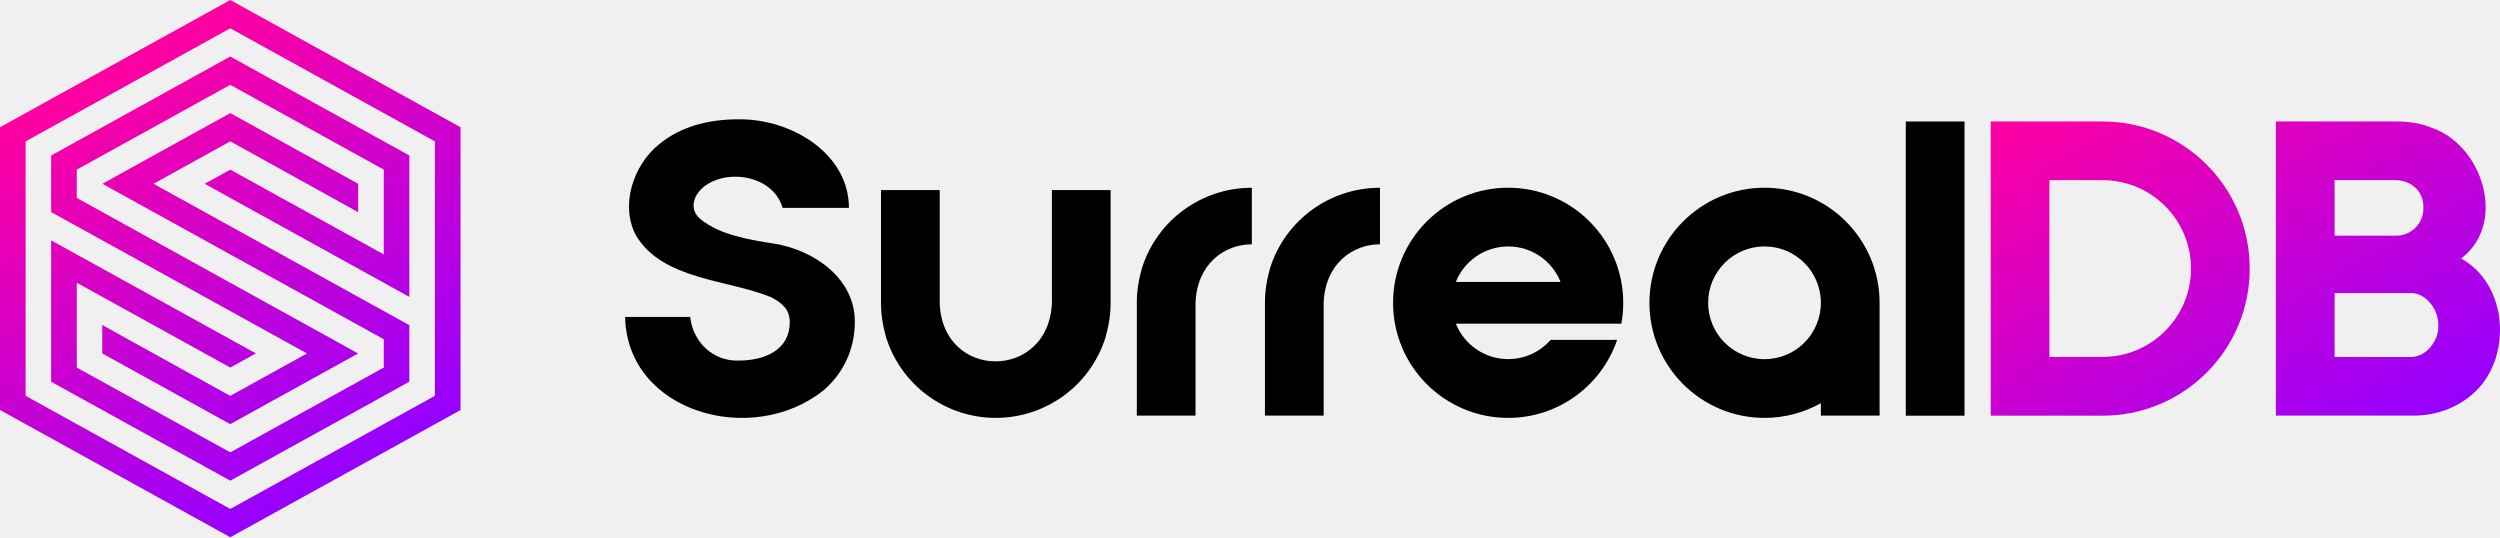
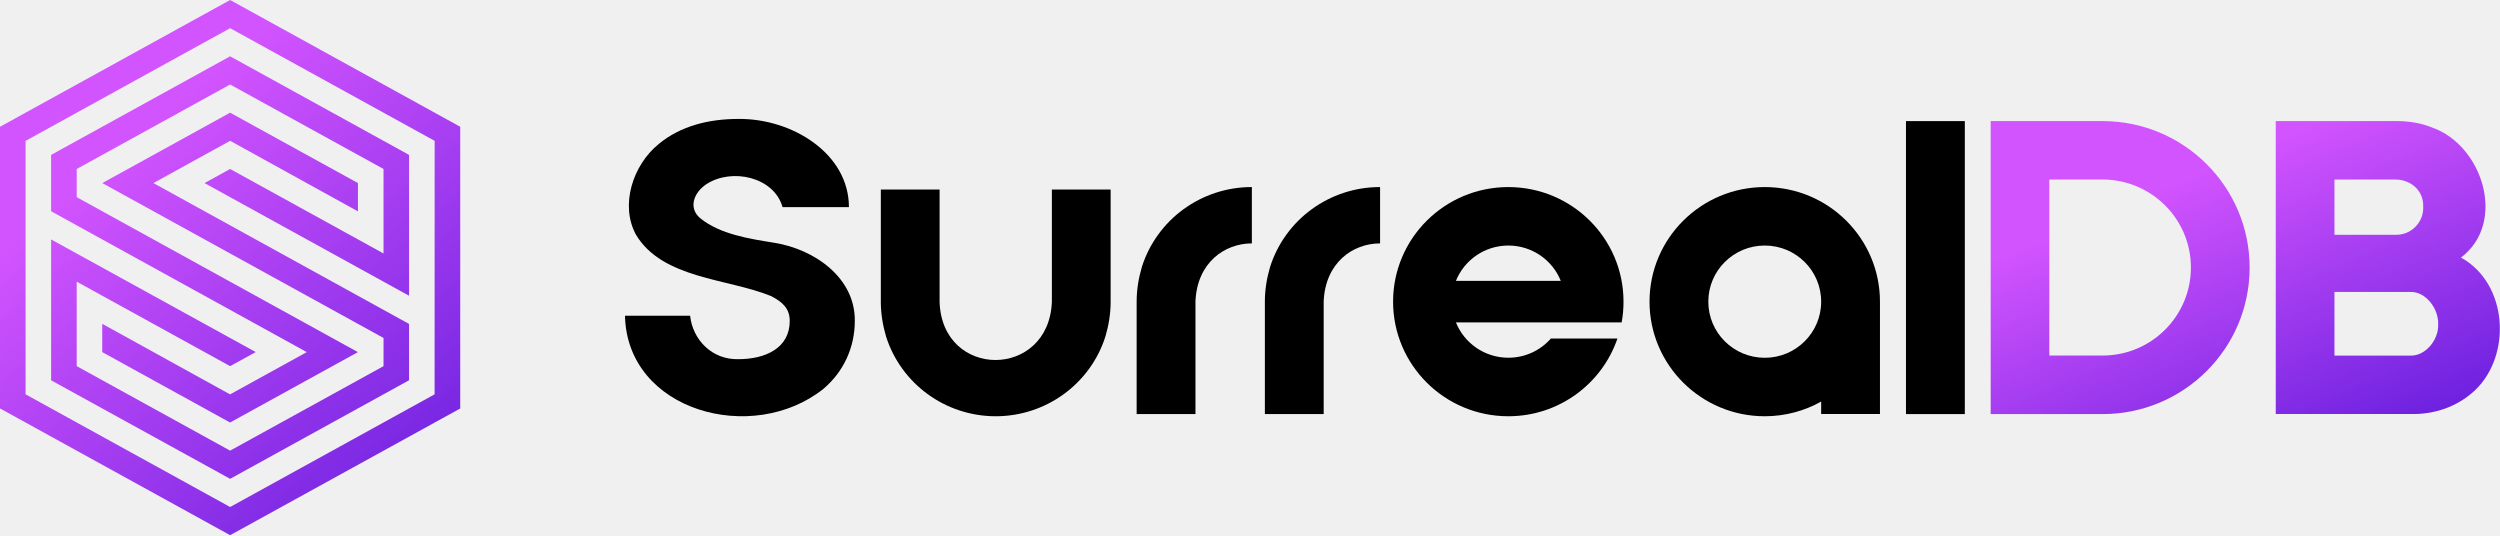
- <svg xmlns="http://www.w3.org/2000/svg" version="1.1" id="Built_on_SurrealDB" x="0px" y="0px" viewBox="0 0 4559.9 979.9" style="enable-background:new 0 0 4559.9 979.9;" xml:space="preserve">
-   <style type="text/css">
- 	.st0{fill:url(#DB_00000119809764508340812570000006391901463670824074_);}
- 	.st1{fill:url(#Icon_00000097466101931101463160000010182278307380991910_);}
- </style>
-   <g>
-     <linearGradient id="DB_00000183213276316862132820000008630092591307515325_" gradientUnits="userSpaceOnUse" x1="3828.418" y1="107.621" x2="4264.905" y2="863.639">
-       <stop offset="0" style="stop-color:#FF00A0" />
-       <stop offset="1" style="stop-color:#9600FF" />
+ <svg xmlns="http://www.w3.org/2000/svg" width="8072" height="1728" viewBox="0 0 8072 1728" fill="none">
+   <g clip-path="url(#clip0_30050_27812)">
+     <path d="M7945.99 831.56C8095.53 718.379 8015.54 468.746 7853.25 411.979C7817.5 397.347 7779.62 391 7739.62 391H7347.97V1336.82C7371.15 1336.82 7792.19 1336.82 7792.19 1336.82C7867.93 1336.82 7939.62 1309.5 7992.18 1259.25C8110.4 1146.06 8097.66 915.3 7945.99 831.56ZM7537.51 579.635H7537.69H7733.44C7784.04 579.635 7825.99 615.246 7824.05 667.782C7826.17 718.203 7784.04 760.161 7733.44 758.046H7537.69H7537.51V579.635ZM7781.74 1148.18H7537.51V942.625H7781.74C7832.36 940.51 7874.48 997.101 7872.36 1047.52C7874.48 1095.65 7832.36 1150.3 7781.74 1148.18ZM6788.72 391H6427.5V1337H6788.72C7050.99 1337 7263.55 1125.27 7263.55 863.998C7263.55 602.73 7050.82 391 6788.72 391ZM6788.72 1148C6788.72 1148 6788.72 1148 6788.54 1148H6616.87V579.635H6788.36C6788.36 579.635 6788.36 579.635 6788.54 579.635C6946.23 579.635 7074.01 706.92 7074.01 863.822C7074.01 1020.72 6946.23 1148 6788.72 1148Z" fill="url(#paint0_linear_30050_27812)" />
+     <path d="M6154 391V1337H6344V391H6154Z" fill="black" />
+     <path d="M6070 974.001C6070 769.698 5903.41 604 5698 604C5492.59 604 5326 769.698 5326 974.001C5326 1178.31 5492.59 1344 5698 1344C5764.11 1344 5826.31 1326.73 5880.19 1296.59V1336.77H6070V974.001C6070 974.177 6070 974.177 6070 974.001ZM5698 1155.21C5597.33 1155.21 5515.81 1074.13 5515.81 974.001C5515.81 873.877 5597.33 792.791 5698 792.791C5798.67 792.791 5880.19 873.877 5880.19 974.001C5880.19 1074.13 5798.67 1155.21 5698 1155.21Z" fill="black" />
+     <path d="M4870.18 1155.03C4793.44 1155.03 4727.69 1107.79 4700.93 1040.99H5235.98C5240.06 1019.31 5242 996.741 5242 974.001C5242 769.698 5075.41 604 4870.01 604C4664.6 604 4498 769.698 4498 974.001C4498 1178.31 4664.6 1344 4870.01 1344C5033.59 1344 5172.53 1238.94 5222.34 1093.16H5007.36C4974.04 1131.06 4924.94 1155.03 4870.18 1155.03ZM4870.18 792.791C4946.92 792.791 5012.67 840.032 5039.43 906.841H4700.93C4727.69 840.032 4793.44 792.791 4870.18 792.791Z" fill="black" />
+     <path d="M4455.29 604C4292.87 604 4149.43 708.789 4100.85 861.917C4090.38 897.553 4084 935.306 4084 973.235V1173.82V1337H4273.9V973.235C4279.04 848.333 4367.7 785.883 4456 785.883V604C4455.82 604 4455.47 604 4455.29 604Z" fill="black" />
+     <path d="M4041.29 604C3878.87 604 3735.43 708.789 3686.85 861.917C3676.38 897.553 3670 935.306 3670 973.235V1173.82V1337H3859.9V973.235C3865.04 848.333 3953.7 785.883 4042 785.883V604C4041.82 604 4041.47 604 4041.29 604Z" fill="black" />
+     <path d="M3396.25 975.272C3385.8 1224.74 3042.08 1224.74 3033.75 975.272V774.961V612H2844V774.961V975.095C2844 1012.8 2850.39 1050.49 2860.83 1086.26C2909.39 1239.36 3052.72 1344 3215 1344C3377.29 1344 3520.62 1239.36 3569.17 1086.44C3579.62 1050.85 3586 1013.15 3586 975.272V774.961V612H3396.25V975.272Z" fill="black" />
+     <path d="M2499.42 783.766C2419.55 771.076 2324.96 756.271 2261.9 705.334C2221.87 673.257 2238.7 622.496 2280.86 594.649C2362.86 541.246 2499.25 571.208 2526.71 668.851H2741.03C2741.03 494.715 2556.11 381.914 2383.59 384.029C2286.7 384.029 2196.55 407.471 2127.11 464.752C2043.15 532.785 2001.17 662.329 2053.6 758.21C2139.86 900.62 2347.98 898.505 2488.8 955.611C2526.71 974.822 2549.91 996.148 2549.91 1036.33C2549.91 1123.58 2472.15 1159.71 2383.77 1159.71C2299.81 1161.83 2236.75 1098.02 2228.24 1019.41H2018C2024.37 1327.68 2429.99 1438.36 2659.02 1255.24C2724.2 1199.9 2759.98 1121.29 2759.98 1036.51C2761.93 898.329 2631.74 804.916 2499.42 783.766Z" fill="black" />
+     <g clip-path="url(#clip1_30050_27812)">
+       <path d="M743 454.616L1155.72 682.453V591.107L743 363.799C681.614 397.657 384.945 561.128 330.281 591.107C381.053 619.146 914.244 912.759 1238.33 1091.22V1182.21C1194.28 1206.55 743 1455.02 743 1455.02C619.52 1387.13 370.969 1250.28 247.667 1182.21V909.409L743 1182.21L825.615 1136.72L165.052 773.094V1227.89L743 1546.01C799.963 1514.62 1278.67 1250.99 1320.77 1227.71V1045.9L495.333 591.107L743 454.616ZM165.052 500.113V682.101L990.49 1136.89L742.823 1273.38L330.104 1045.55V1136.89L742.823 1364.2C804.209 1330.34 1100.88 1166.87 1155.54 1136.89C1104.77 1108.85 571.756 815.241 247.667 636.604V545.61C291.716 521.274 743 272.805 743 272.805C866.303 340.874 1114.85 477.717 1238.33 545.61V818.415L743 545.61L660.385 591.107L1320.77 954.906V500.113L743 181.811C685.86 213.377 207.332 477.012 165.052 500.113ZM743 0L0 409.296V1318.7L743 1728L1486 1318.88V409.296L743 0ZM1403.21 1273.21L743 1637.01L82.615 1273.21V454.793L743 90.994L1403.39 454.793L1403.21 1273.21Z" fill="url(#paint1_linear_30050_27812)" />
+     </g>
+   </g>
+   <defs>
+     <linearGradient id="paint0_linear_30050_27812" x1="6428" y1="391" x2="7021.78" y2="1784.51" gradientUnits="userSpaceOnUse">
+       <stop offset="0.272" stop-color="#D254FE" />
+       <stop offset="1" stop-color="#651DDD" />
    </linearGradient>
-     <path id="DB_00000016758915625124994280000016461386885611437752_" style="fill:url(#DB_00000183213276316862132820000008630092591307515325_);" d="   M4489,471.5c84.5-64.2,39.3-205.8-52.4-238c-20.2-8.3-41.6-11.9-64.2-11.9h-221.3v536.5c13.1,0,251,0,251,0   c42.8,0,83.3-15.5,113-44C4581.9,649.9,4574.7,519,4489,471.5z M4258.2,328.6h0.1h110.6c28.6,0,52.3,20.2,51.2,50   c1.2,28.6-22.6,52.4-51.2,51.2h-110.6h-0.1V328.6z M4396.2,651.1h-138V534.5h138c28.6-1.2,52.4,30.9,51.2,59.5   C4448.6,621.3,4424.8,652.3,4396.2,651.1z M3835.1,221.6H3631v536.6h204.1c148.2,0,268.3-120.1,268.3-268.3   S3983.2,221.6,3835.1,221.6z M3835.1,651c0,0,0,0-0.1,0h-97V328.6h96.9c0,0,0,0,0.1,0c89.1,0,161.3,72.2,161.3,161.2   S3924.1,651,3835.1,651z" />
-     <path id="l_00000103242653431021337910000013777398160531640960_" d="M3476.1,221.6v536.6h107.1V221.6H3476.1z" />
-     <path id="a_00000114047365147663133050000011517088098890313346_" d="M3428.3,552.3c0-115.9-94-209.9-209.9-209.9   s-209.9,94-209.9,209.9s94,209.9,209.9,209.9c37.3,0,72.4-9.8,102.8-26.9v22.8h107.1L3428.3,552.3   C3428.3,552.4,3428.3,552.4,3428.3,552.3z M3218.4,655.1c-56.8,0-102.8-46-102.8-102.8s46-102.8,102.8-102.8s102.8,46,102.8,102.8   S3275.2,655.1,3218.4,655.1z" />
-     <path id="e_00000011725667220689958660000006084327059228220294_" d="M2750.9,655c-43.3,0-80.4-26.8-95.5-64.7h301.9   c2.3-12.3,3.4-25.1,3.4-38c0-115.9-94-209.9-209.9-209.9s-209.9,94-209.9,209.9s94,209.9,209.9,209.9   c92.3,0,170.7-59.6,198.8-142.3h-121.3C2809.5,641.4,2781.8,655,2750.9,655z M2750.9,449.5c43.3,0,80.4,26.8,95.5,64.7h-191   C2670.5,476.3,2707.6,449.5,2750.9,449.5z" />
-     <path id="r_00000127037221966445926390000000420214718076556192_" d="M2516.6,342.5c-91.6,0-172.5,59.4-199.9,146.2   c-5.9,20.2-9.5,41.6-9.5,63.1v113.7V758h107.1V551.8c2.9-70.8,52.9-106.2,102.7-106.2V342.5   C2516.9,342.5,2516.7,342.5,2516.6,342.5z" />
-     <path id="r_00000038389045402950038880000017212340058551358609_" d="M2282.9,342.5c-91.6,0-172.5,59.4-199.9,146.2   c-5.9,20.2-9.5,41.6-9.5,63.1v113.7V758h107.1V551.8c2.9-70.8,52.9-106.2,102.7-106.2V342.5C2283.2,342.5,2283,342.5,2282.9,342.5z   " />
-     <path id="u_00000165935716996902656450000018140784225834785210_" d="M1918.6,552.9c-5.9,141.6-199.9,141.6-204.6,0V439.2v-92.5   h-107.1v92.5v113.6c0,21.4,3.6,42.8,9.5,63.1c27.4,86.9,108.3,146.3,199.9,146.3s172.5-59.4,199.9-146.2   c5.9-20.2,9.5-41.6,9.5-63.1V439.2v-92.5h-107.1L1918.6,552.9L1918.6,552.9z" />
-     <path id="S_00000166662375492201169010000009477598989473204101_" d="M1412,444.4c-45.1-7.2-98.5-15.6-134.1-44.5   c-22.6-18.2-13.1-47,10.7-62.8c46.3-30.3,123.3-13.3,138.8,42.1h121c0-98.8-104.4-162.8-201.8-161.6c-54.7,0-105.6,13.3-144.8,45.8   c-47.4,38.6-71.1,112.1-41.5,166.5c48.7,80.8,166.2,79.6,245.7,112c21.4,10.9,34.5,23,34.5,45.8c0,49.5-43.9,70-93.8,70   c-47.4,1.2-83-35-87.8-79.6h-118.7c3.6,174.9,232.6,237.7,361.9,133.8c36.8-31.4,57-76,57-124.1   C1560.2,509.4,1486.7,456.4,1412,444.4z" />
-     <linearGradient id="Icon_00000054263412553264111800000008431265246170661518_" gradientUnits="userSpaceOnUse" x1="203.348" y1="114.697" x2="636.696" y2="865.278">
-       <stop offset="0" style="stop-color:#FF00A0" />
-       <stop offset="1" style="stop-color:#9600FF" />
+     <linearGradient id="paint1_linear_30050_27812" x1="0" y1="0" x2="1487.15" y2="1727.03" gradientUnits="userSpaceOnUse">
+       <stop offset="0.272" stop-color="#D254FE" />
+       <stop offset="1" stop-color="#651DDD" />
    </linearGradient>
-     <path id="Icon_00000113316389820613155240000001228407474500178859_" style="fill:url(#Icon_00000054263412553264111800000008431265246170661518_);" d="   M420,257.8L653.3,387v-51.8L420,206.3c-34.7,19.2-202.4,111.9-233.3,128.9c28.7,15.9,330.1,182.4,513.3,283.6v51.6   c-24.9,13.8-280,154.7-280,154.7C350.2,786.6,209.7,709,140,670.4V515.7l280,154.7l46.7-25.8L93.3,438.4v257.9L420,876.7   c32.2-17.8,302.8-167.3,326.6-180.5V593.1L280,335.2L420,257.8z M93.3,283.6v103.2l466.6,257.9l-140,77.4L186.6,592.9v51.8   l233.3,128.9c34.7-19.2,202.4-111.9,233.3-128.9C624.5,628.8,323.2,462.3,140,361v-51.6c24.9-13.8,280-154.7,280-154.7   c69.7,38.6,210.2,116.2,280,154.7v154.7L420,309.4l-46.7,25.8l373.3,206.3V283.6L420,103.1C387.7,121,117.2,270.5,93.3,283.6z    M420,0L0,232.1v515.7l420,232.1l420-232V232.1L420,0z M793.2,722L420,928.3L46.7,722V257.9L420,51.6l373.3,206.3L793.2,722z" />
-   </g>
+     <clipPath id="clip0_30050_27812">
+       <rect width="8072" height="1728" fill="white" />
+     </clipPath>
+     <clipPath id="clip1_30050_27812">
+       <rect width="1486" height="1728" fill="white" />
+     </clipPath>
+   </defs>
</svg>
